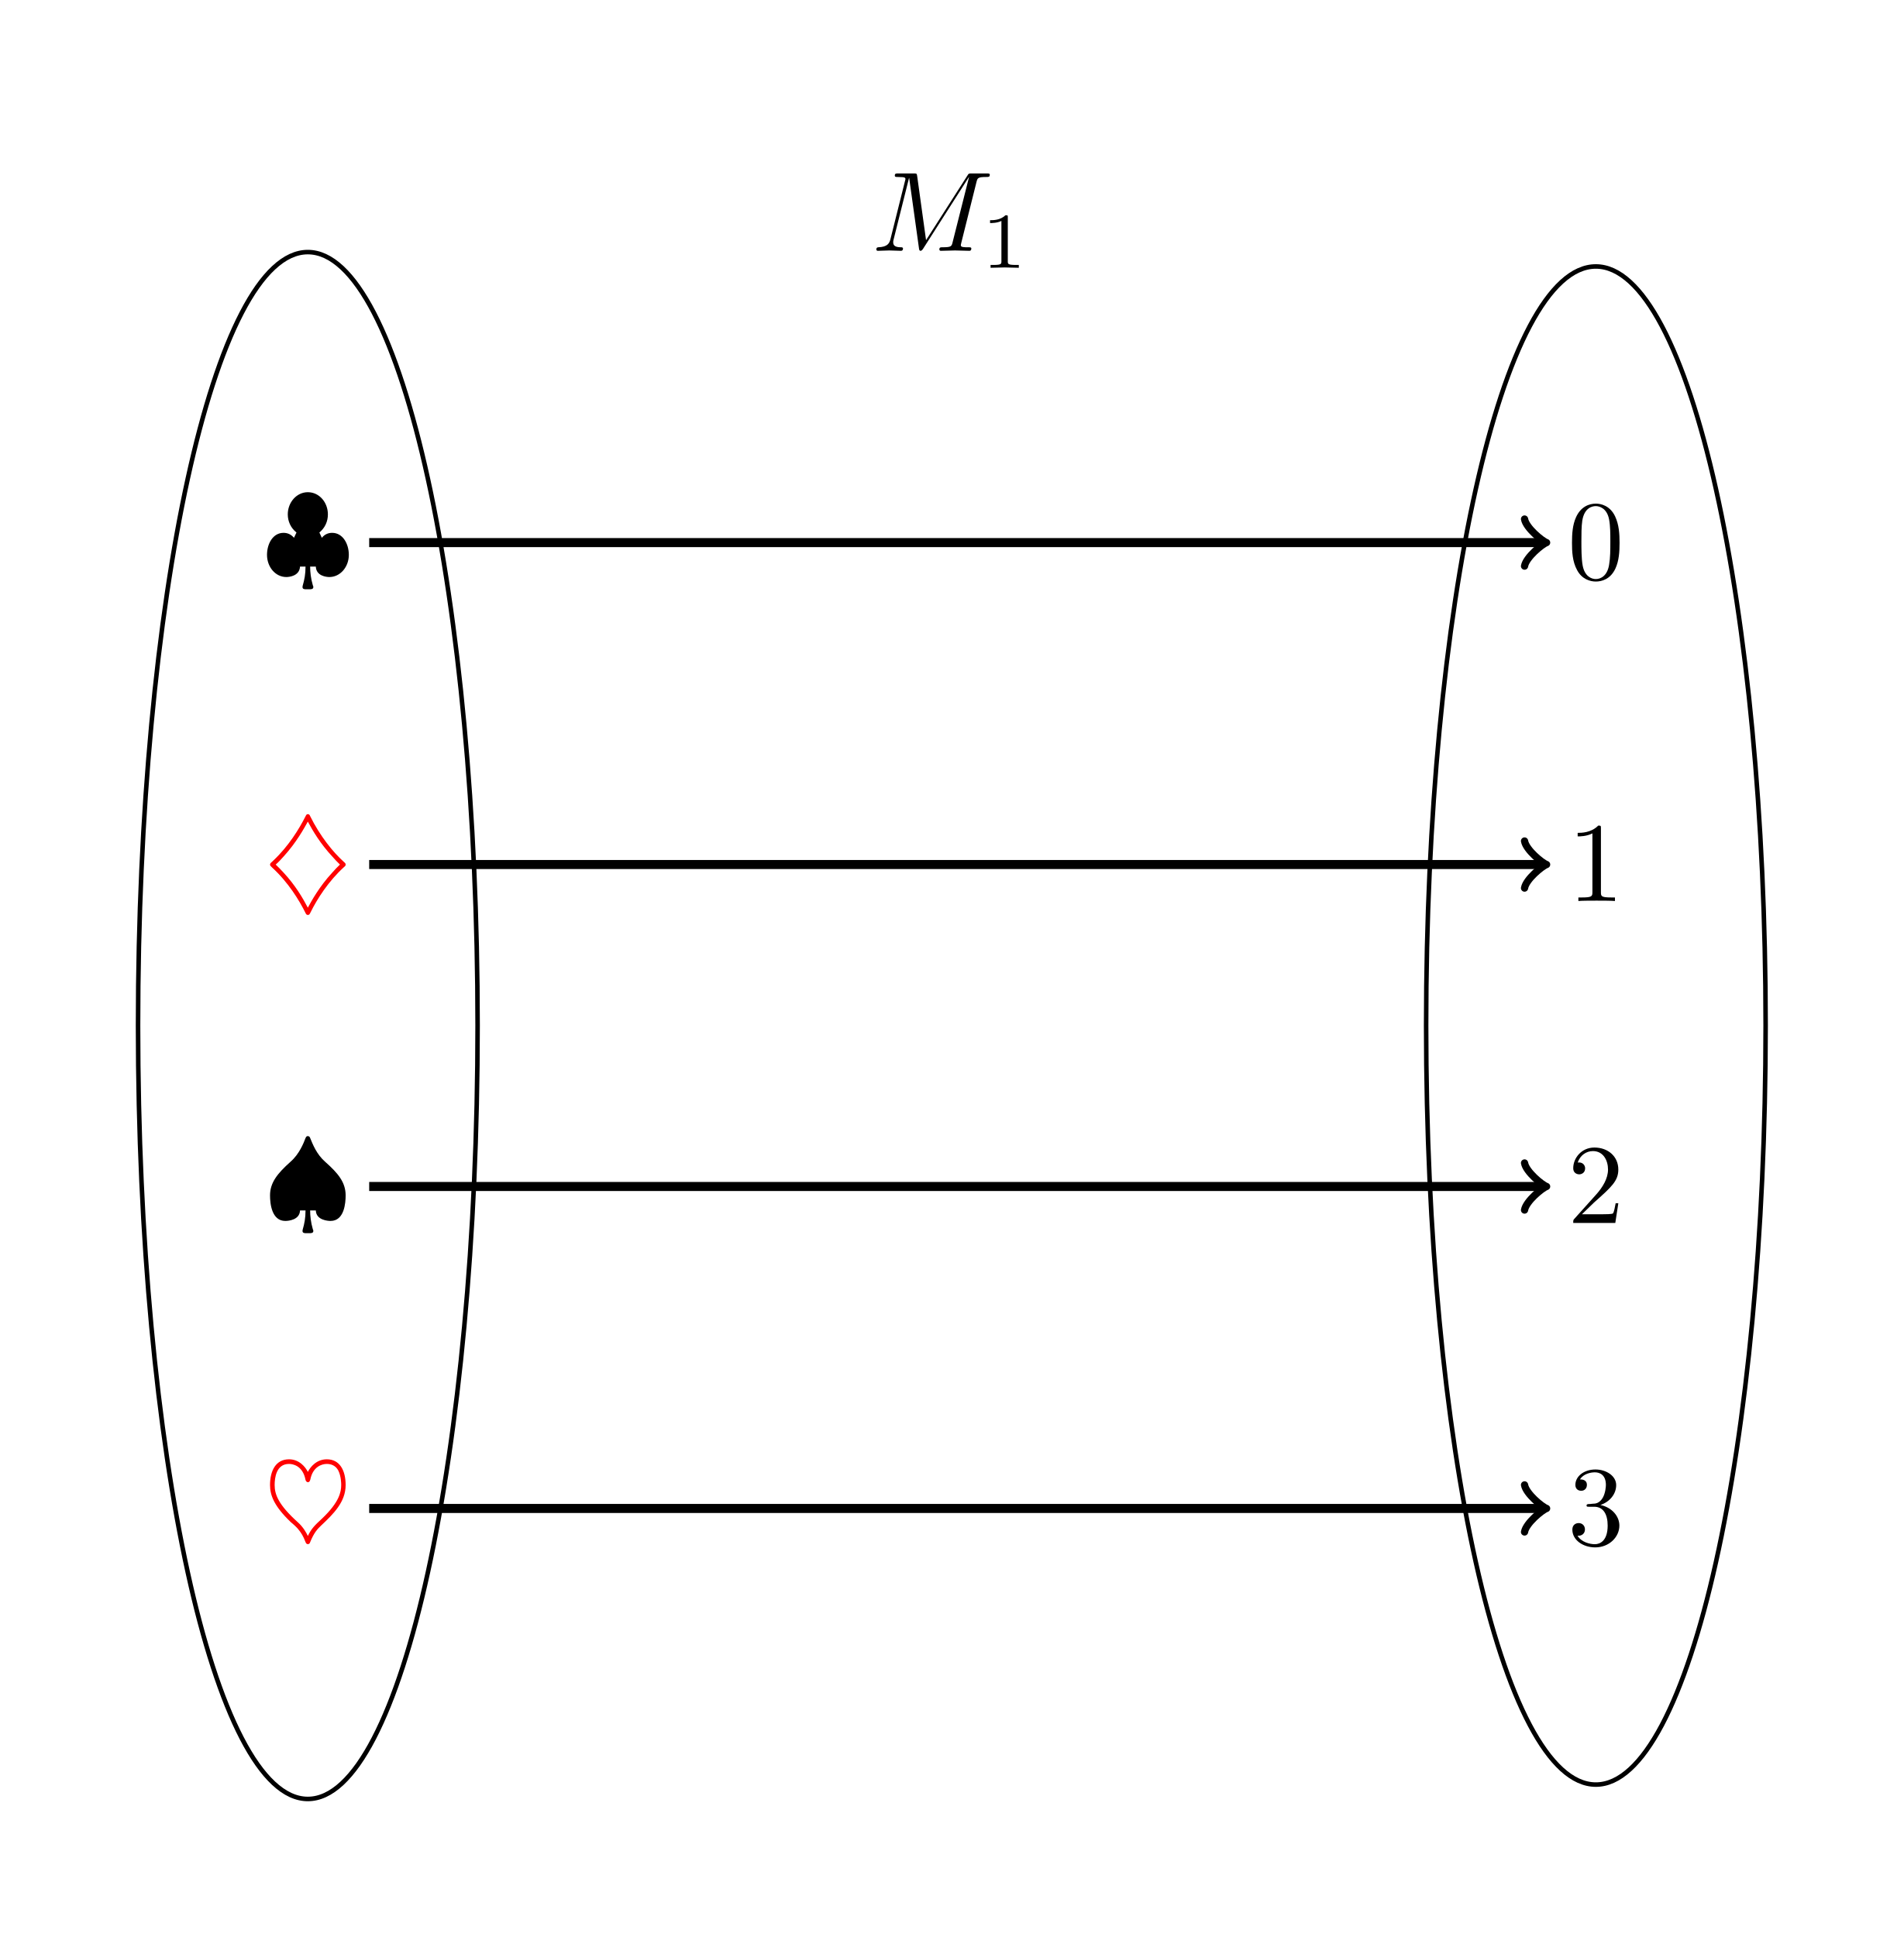
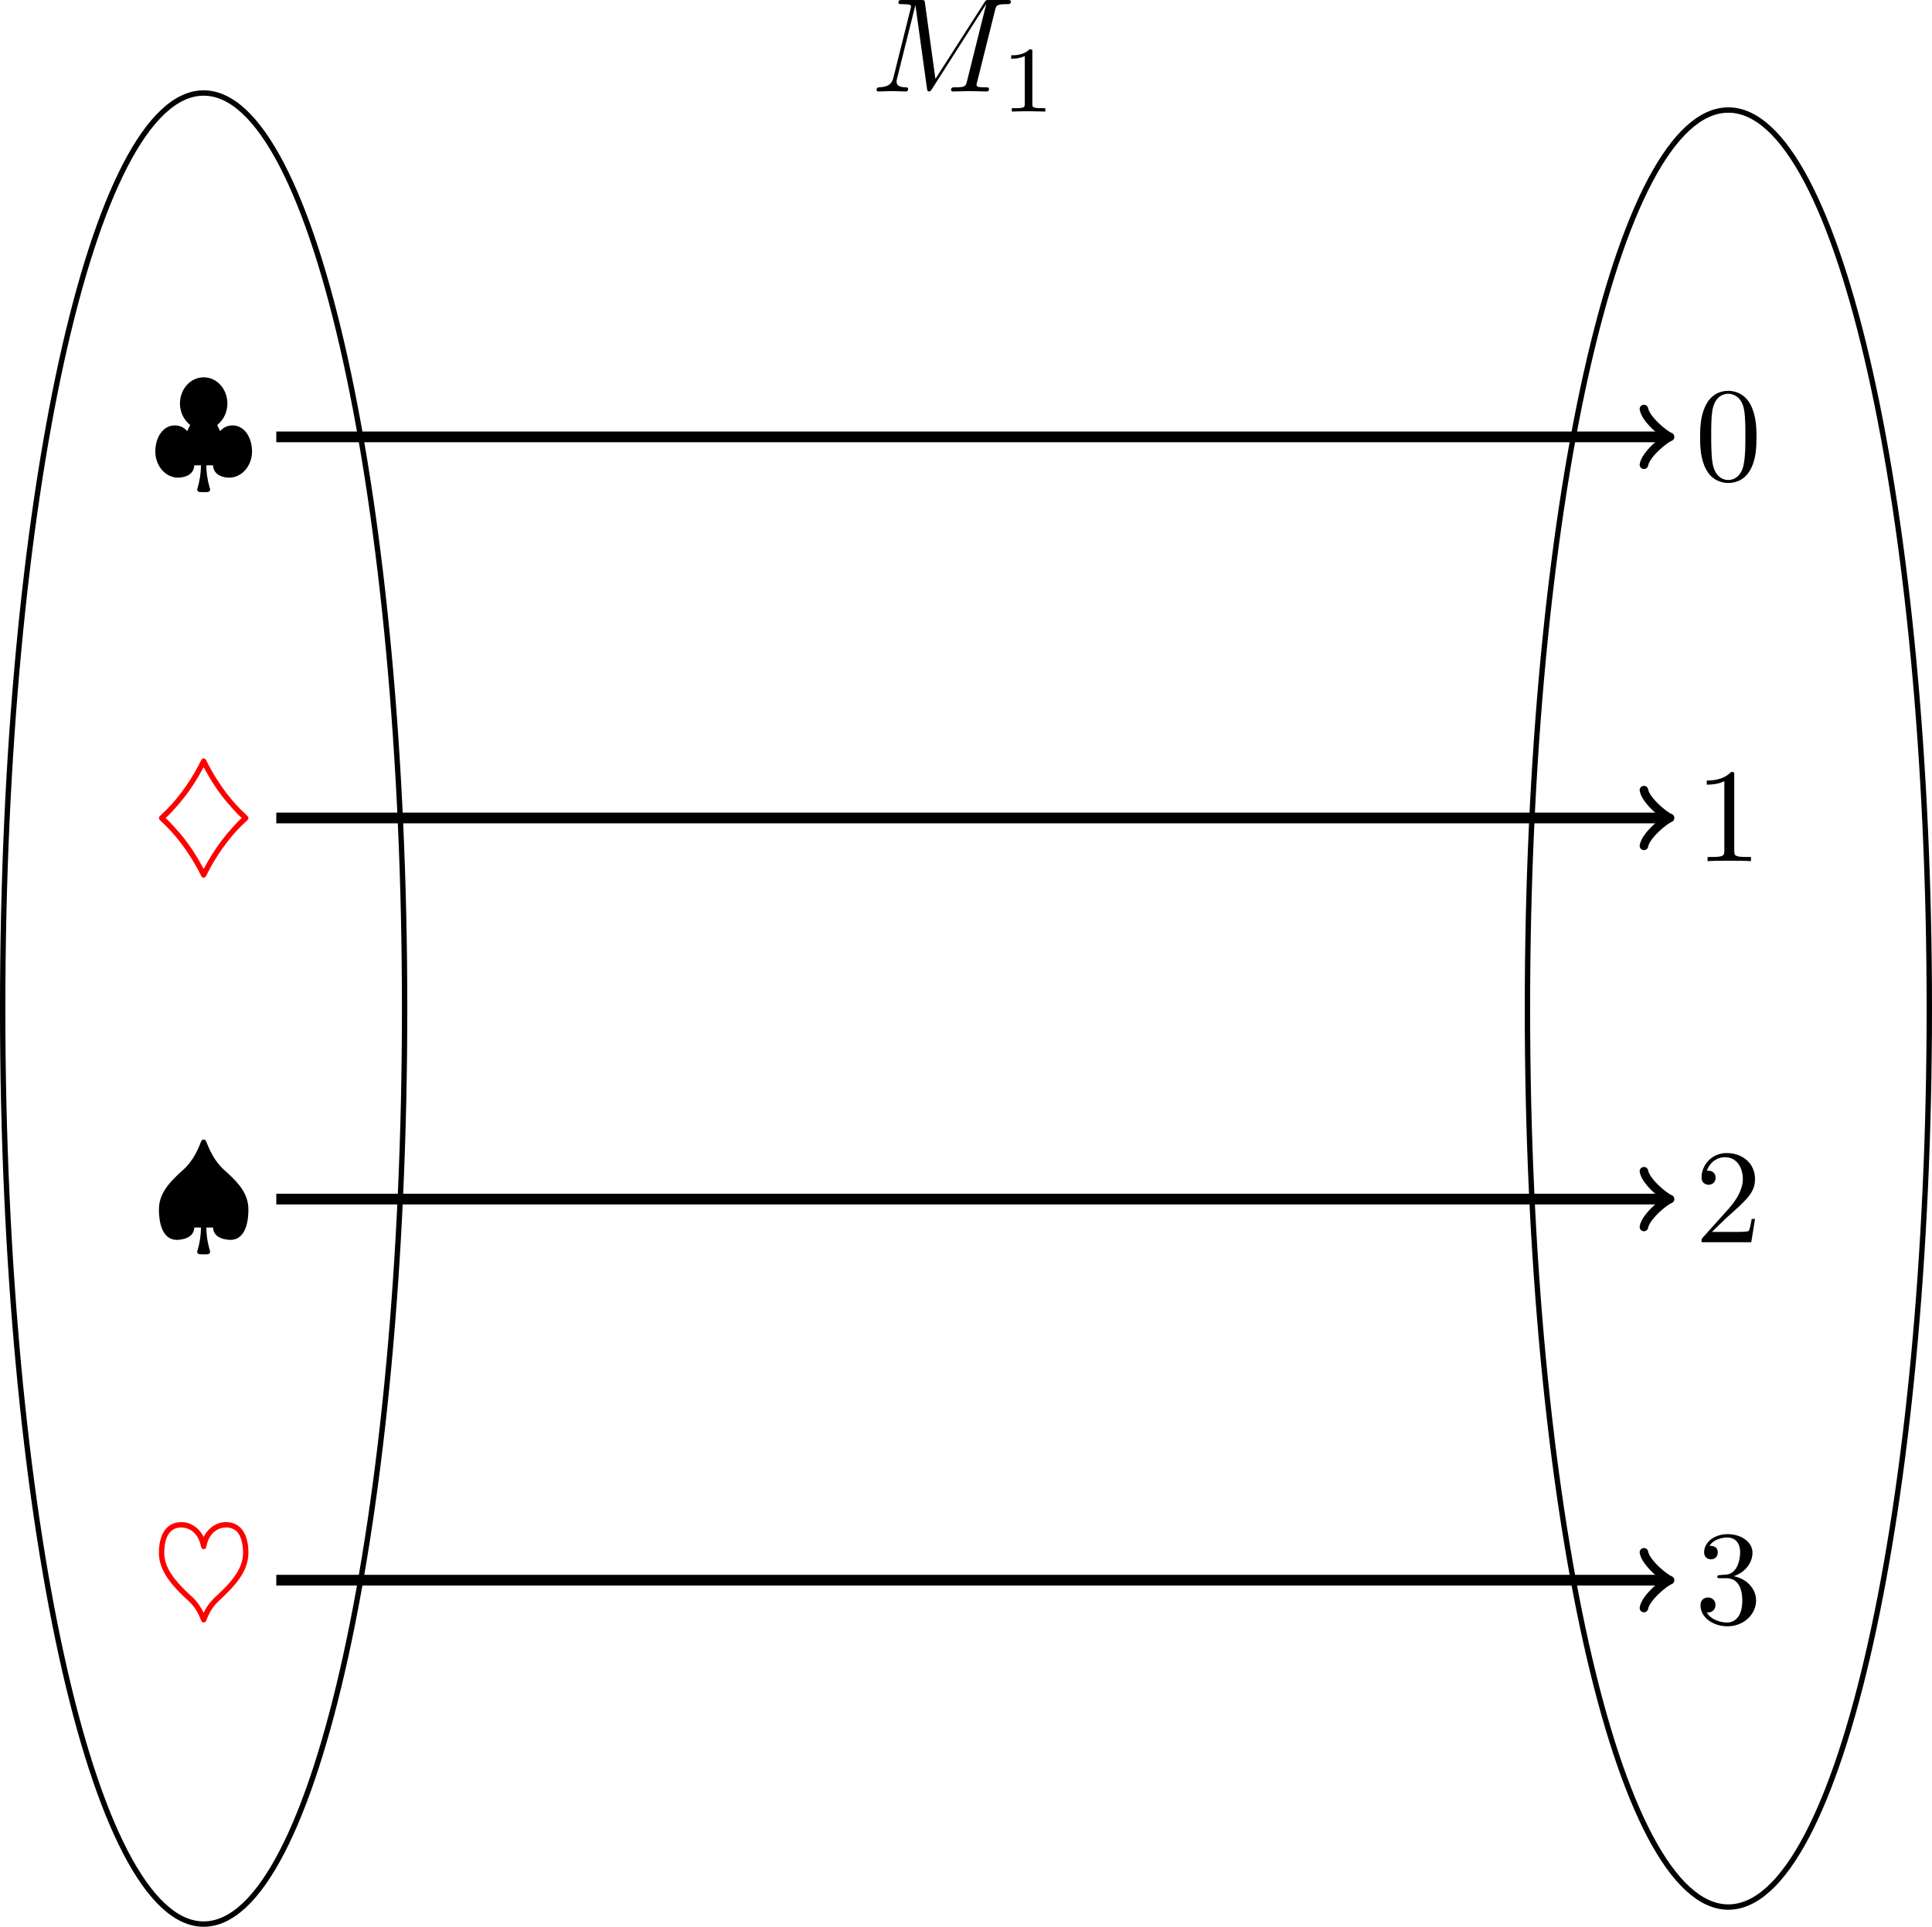
- <svg xmlns="http://www.w3.org/2000/svg" xmlns:xlink="http://www.w3.org/1999/xlink" width="167.583pt" height="170.544pt" viewBox="0 0 167.583 170.544" version="1.1">
+ <svg xmlns="http://www.w3.org/2000/svg" xmlns:xlink="http://www.w3.org/1999/xlink" version="1.1" width="143.676pt" height="143.313pt" viewBox="-60.047 -56.723 143.676 143.313">
  <defs>
-     <g>
-       <symbol overflow="visible" id="glyph0-0">
-         <path style="stroke:none;" d="" />
-       </symbol>
-       <symbol overflow="visible" id="glyph0-1">
-         <path style="stroke:none;" d="M 9.234 -6.047 C 9.328 -6.406 9.344 -6.5 10.094 -6.5 C 10.312 -6.5 10.406 -6.5 10.406 -6.703 C 10.406 -6.812 10.312 -6.812 10.141 -6.812 L 8.828 -6.812 C 8.562 -6.812 8.547 -6.812 8.438 -6.625 L 4.797 -0.938 L 4.016 -6.578 C 3.984 -6.812 3.969 -6.812 3.703 -6.812 L 2.344 -6.812 C 2.156 -6.812 2.047 -6.812 2.047 -6.625 C 2.047 -6.5 2.141 -6.5 2.328 -6.5 C 2.469 -6.5 2.641 -6.484 2.766 -6.484 C 2.922 -6.453 2.984 -6.438 2.984 -6.312 C 2.984 -6.281 2.969 -6.25 2.938 -6.125 L 1.672 -1.062 C 1.578 -0.656 1.406 -0.344 0.594 -0.312 C 0.547 -0.312 0.422 -0.297 0.422 -0.125 C 0.422 -0.031 0.484 0 0.562 0 C 0.875 0 1.219 -0.031 1.562 -0.031 C 1.891 -0.031 2.25 0 2.578 0 C 2.625 0 2.766 0 2.766 -0.203 C 2.766 -0.312 2.656 -0.312 2.578 -0.312 C 2.016 -0.312 1.906 -0.516 1.906 -0.75 C 1.906 -0.812 1.906 -0.875 1.938 -0.984 L 3.297 -6.406 L 3.312 -6.406 L 4.172 -0.234 C 4.188 -0.109 4.203 0 4.312 0 C 4.422 0 4.484 -0.109 4.531 -0.172 L 8.562 -6.484 L 8.578 -6.484 L 7.141 -0.781 C 7.047 -0.391 7.031 -0.312 6.234 -0.312 C 6.078 -0.312 5.969 -0.312 5.969 -0.125 C 5.969 0 6.078 0 6.109 0 C 6.391 0 7.062 -0.031 7.344 -0.031 C 7.75 -0.031 8.188 0 8.594 0 C 8.656 0 8.781 0 8.781 -0.203 C 8.781 -0.312 8.688 -0.312 8.5 -0.312 C 8.141 -0.312 7.859 -0.312 7.859 -0.484 C 7.859 -0.531 7.859 -0.547 7.906 -0.734 Z M 9.234 -6.047 " />
-       </symbol>
-       <symbol overflow="visible" id="glyph1-0">
-         <path style="stroke:none;" d="" />
-       </symbol>
-       <symbol overflow="visible" id="glyph1-1">
-         <path style="stroke:none;" d="M 2.328 -4.438 C 2.328 -4.625 2.328 -4.625 2.125 -4.625 C 1.672 -4.188 1.047 -4.188 0.766 -4.188 L 0.766 -3.938 C 0.922 -3.938 1.391 -3.938 1.766 -4.125 L 1.766 -0.578 C 1.766 -0.344 1.766 -0.25 1.078 -0.25 L 0.812 -0.25 L 0.812 0 C 0.938 0 1.797 -0.031 2.047 -0.031 C 2.266 -0.031 3.141 0 3.297 0 L 3.297 -0.25 L 3.031 -0.25 C 2.328 -0.25 2.328 -0.344 2.328 -0.578 Z M 2.328 -4.438 " />
-       </symbol>
-       <symbol overflow="visible" id="glyph2-0">
-         <path style="stroke:none;" d="" />
-       </symbol>
-       <symbol overflow="visible" id="glyph2-1">
-         <path style="stroke:none;" d="M 4 1.297 C 4.172 1.297 4.359 1.297 4.359 1.094 C 4.359 1.062 4.359 1.047 4.312 0.938 C 4.141 0.344 4.078 -0.203 4.078 -0.703 L 4.578 -0.703 C 4.609 0.125 5.5 0.219 5.766 0.219 C 6.734 0.219 7.484 -0.672 7.484 -1.734 C 7.484 -2.703 6.953 -3.672 6.016 -3.672 C 5.656 -3.672 5.344 -3.531 5.109 -3.234 L 4.891 -3.703 C 5.391 -4.109 5.641 -4.688 5.641 -5.297 C 5.641 -6.344 4.891 -7.25 3.875 -7.25 C 2.875 -7.25 2.109 -6.344 2.109 -5.297 C 2.109 -4.688 2.375 -4.094 2.875 -3.703 L 2.656 -3.234 C 2.406 -3.531 2.094 -3.672 1.734 -3.672 C 0.797 -3.672 0.281 -2.703 0.281 -1.734 C 0.281 -0.672 1.016 0.219 1.984 0.219 C 2.25 0.219 3.141 0.125 3.188 -0.703 L 3.672 -0.703 C 3.672 -0.047 3.578 0.453 3.422 0.984 C 3.406 1.062 3.406 1.078 3.406 1.094 C 3.406 1.297 3.578 1.297 3.75 1.297 Z M 4 1.297 " />
-       </symbol>
-       <symbol overflow="visible" id="glyph2-2">
-         <path style="stroke:none;" d="M 0.594 -2.938 C 0.578 -2.906 0.547 -2.859 0.547 -2.812 C 0.547 -2.719 0.609 -2.672 0.719 -2.562 C 2.156 -1.25 3.125 0.344 3.688 1.484 C 3.703 1.531 3.766 1.625 3.875 1.625 C 4 1.625 4.031 1.562 4.109 1.406 C 4.688 0.219 5.703 -1.359 7.062 -2.594 C 7.172 -2.688 7.203 -2.719 7.203 -2.812 C 7.203 -2.906 7.172 -2.938 7.031 -3.062 C 6.125 -3.875 4.953 -5.297 4.062 -7.109 C 4.047 -7.156 4 -7.25 3.875 -7.25 C 3.766 -7.25 3.734 -7.188 3.656 -7.031 C 3.125 -5.984 2.203 -4.453 0.844 -3.172 Z M 3.875 0.984 C 3.438 0.156 2.797 -0.969 1.719 -2.125 C 1.5 -2.359 1.266 -2.609 1.047 -2.812 C 1.281 -3.016 1.531 -3.281 1.75 -3.531 C 2.875 -4.766 3.562 -6.031 3.875 -6.594 C 4.312 -5.781 4.969 -4.656 6.047 -3.5 C 6.25 -3.266 6.484 -3.016 6.703 -2.812 C 6.484 -2.609 6.234 -2.344 6.016 -2.094 C 4.875 -0.859 4.188 0.406 3.875 0.984 Z M 3.875 0.984 " />
-       </symbol>
-       <symbol overflow="visible" id="glyph2-3">
-         <path style="stroke:none;" d="M 4 1.297 C 4.172 1.297 4.359 1.297 4.359 1.094 C 4.359 1.062 4.359 1.047 4.312 0.938 C 4.141 0.344 4.078 -0.203 4.078 -0.703 L 4.578 -0.703 C 4.609 0.172 5.688 0.219 5.875 0.219 C 7.094 0.219 7.203 -1.375 7.203 -2.031 C 7.203 -3.188 6.531 -3.984 5.406 -4.984 C 4.641 -5.656 4.312 -6.516 4.062 -7.125 C 4.031 -7.203 3.953 -7.25 3.875 -7.25 C 3.734 -7.25 3.703 -7.141 3.672 -7.078 C 3.5 -6.625 3.125 -5.672 2.359 -5 C 1.203 -3.969 0.547 -3.156 0.547 -2.031 C 0.547 -1.281 0.703 0.219 1.891 0.219 C 2.188 0.219 3.156 0.125 3.188 -0.703 L 3.672 -0.703 C 3.672 -0.047 3.578 0.453 3.422 0.984 C 3.406 1.062 3.406 1.078 3.406 1.094 C 3.406 1.297 3.578 1.297 3.75 1.297 Z M 4 1.297 " />
-       </symbol>
-       <symbol overflow="visible" id="glyph2-4">
-         <path style="stroke:none;" d="M 3.875 -6.031 C 3.672 -6.453 3.125 -7.141 2.219 -7.141 C 1.047 -7.141 0.547 -6.125 0.547 -4.875 C 0.547 -3.953 0.922 -3 2.375 -1.609 C 2.609 -1.422 2.938 -1.109 3.016 -1 C 3.297 -0.672 3.484 -0.344 3.656 0.109 C 3.703 0.234 3.75 0.328 3.875 0.328 C 4.016 0.328 4.062 0.219 4.078 0.156 C 4.422 -0.688 4.719 -1 5.031 -1.297 C 6.125 -2.328 7.203 -3.375 7.203 -4.875 C 7.203 -6.156 6.688 -7.141 5.547 -7.141 C 4.641 -7.141 4.094 -6.469 3.875 -6.031 Z M 3.875 -0.391 C 3.75 -0.672 3.453 -1.188 3.016 -1.578 C 1.297 -3.125 0.953 -4.031 0.953 -4.875 C 0.953 -5.516 1.094 -6.734 2.219 -6.734 C 2.5 -6.734 3.422 -6.625 3.672 -5.328 C 3.719 -5.141 3.859 -5.125 3.875 -5.125 C 4.031 -5.125 4.062 -5.266 4.094 -5.359 C 4.312 -6.469 5.078 -6.734 5.547 -6.734 C 5.922 -6.734 6.312 -6.594 6.547 -6.172 C 6.812 -5.656 6.812 -5 6.812 -4.875 C 6.812 -4.281 6.656 -3.375 5.125 -1.922 C 4.484 -1.328 4.203 -1.062 3.875 -0.391 Z M 3.875 -0.391 " />
-       </symbol>
-       <symbol overflow="visible" id="glyph3-0">
-         <path style="stroke:none;" d="" />
-       </symbol>
-       <symbol overflow="visible" id="glyph3-1">
-         <path style="stroke:none;" d="M 4.578 -3.188 C 4.578 -3.984 4.531 -4.781 4.188 -5.516 C 3.734 -6.484 2.906 -6.641 2.5 -6.641 C 1.891 -6.641 1.172 -6.375 0.75 -5.453 C 0.438 -4.766 0.391 -3.984 0.391 -3.188 C 0.391 -2.438 0.422 -1.547 0.844 -0.781 C 1.266 0.016 2 0.219 2.484 0.219 C 3.016 0.219 3.781 0.016 4.219 -0.938 C 4.531 -1.625 4.578 -2.406 4.578 -3.188 Z M 2.484 0 C 2.094 0 1.5 -0.25 1.328 -1.203 C 1.219 -1.797 1.219 -2.719 1.219 -3.312 C 1.219 -3.953 1.219 -4.609 1.297 -5.141 C 1.484 -6.328 2.234 -6.422 2.484 -6.422 C 2.812 -6.422 3.469 -6.234 3.656 -5.25 C 3.766 -4.688 3.766 -3.938 3.766 -3.312 C 3.766 -2.562 3.766 -1.891 3.656 -1.25 C 3.5 -0.297 2.938 0 2.484 0 Z M 2.484 0 " />
-       </symbol>
-       <symbol overflow="visible" id="glyph3-2">
-         <path style="stroke:none;" d="M 2.938 -6.375 C 2.938 -6.625 2.938 -6.641 2.703 -6.641 C 2.078 -6 1.203 -6 0.891 -6 L 0.891 -5.688 C 1.094 -5.688 1.672 -5.688 2.188 -5.953 L 2.188 -0.781 C 2.188 -0.422 2.156 -0.312 1.266 -0.312 L 0.953 -0.312 L 0.953 0 C 1.297 -0.031 2.156 -0.031 2.562 -0.031 C 2.953 -0.031 3.828 -0.031 4.172 0 L 4.172 -0.312 L 3.859 -0.312 C 2.953 -0.312 2.938 -0.422 2.938 -0.781 Z M 2.938 -6.375 " />
-       </symbol>
-       <symbol overflow="visible" id="glyph3-3">
-         <path style="stroke:none;" d="M 1.266 -0.766 L 2.328 -1.797 C 3.875 -3.172 4.469 -3.703 4.469 -4.703 C 4.469 -5.844 3.578 -6.641 2.359 -6.641 C 1.234 -6.641 0.5 -5.719 0.5 -4.828 C 0.5 -4.281 1 -4.281 1.031 -4.281 C 1.203 -4.281 1.547 -4.391 1.547 -4.812 C 1.547 -5.062 1.359 -5.328 1.016 -5.328 C 0.938 -5.328 0.922 -5.328 0.891 -5.312 C 1.109 -5.969 1.656 -6.328 2.234 -6.328 C 3.141 -6.328 3.562 -5.516 3.562 -4.703 C 3.562 -3.906 3.078 -3.125 2.516 -2.5 L 0.609 -0.375 C 0.5 -0.266 0.5 -0.234 0.5 0 L 4.203 0 L 4.469 -1.734 L 4.234 -1.734 C 4.172 -1.438 4.109 -1 4 -0.844 C 3.938 -0.766 3.281 -0.766 3.062 -0.766 Z M 1.266 -0.766 " />
-       </symbol>
-       <symbol overflow="visible" id="glyph3-4">
-         <path style="stroke:none;" d="M 2.891 -3.516 C 3.703 -3.781 4.281 -4.469 4.281 -5.266 C 4.281 -6.078 3.406 -6.641 2.453 -6.641 C 1.453 -6.641 0.688 -6.047 0.688 -5.281 C 0.688 -4.953 0.906 -4.766 1.203 -4.766 C 1.5 -4.766 1.703 -4.984 1.703 -5.281 C 1.703 -5.766 1.234 -5.766 1.094 -5.766 C 1.391 -6.266 2.047 -6.391 2.406 -6.391 C 2.828 -6.391 3.375 -6.172 3.375 -5.281 C 3.375 -5.156 3.344 -4.578 3.094 -4.141 C 2.797 -3.656 2.453 -3.625 2.203 -3.625 C 2.125 -3.609 1.891 -3.594 1.812 -3.594 C 1.734 -3.578 1.672 -3.562 1.672 -3.469 C 1.672 -3.359 1.734 -3.359 1.906 -3.359 L 2.344 -3.359 C 3.156 -3.359 3.531 -2.688 3.531 -1.703 C 3.531 -0.344 2.844 -0.062 2.406 -0.062 C 1.969 -0.062 1.219 -0.234 0.875 -0.812 C 1.219 -0.766 1.531 -0.984 1.531 -1.359 C 1.531 -1.719 1.266 -1.922 0.984 -1.922 C 0.734 -1.922 0.422 -1.781 0.422 -1.344 C 0.422 -0.438 1.344 0.219 2.438 0.219 C 3.656 0.219 4.562 -0.688 4.562 -1.703 C 4.562 -2.516 3.922 -3.297 2.891 -3.516 Z M 2.891 -3.516 " />
-       </symbol>
+     <path id="g2-48" d="M4.583-3.188C4.583-3.985 4.533-4.782 4.184-5.519C3.726-6.476 2.909-6.635 2.491-6.635C1.893-6.635 1.166-6.376 .757-5.45C.438-4.762 .389-3.985 .389-3.188C.389-2.441 .428-1.544 .837-.787C1.265 .02 1.993 .219 2.481 .219C3.019 .219 3.776 .01 4.214-.936C4.533-1.624 4.583-2.401 4.583-3.188ZM2.481 0C2.092 0 1.504-.249 1.325-1.205C1.215-1.803 1.215-2.72 1.215-3.308C1.215-3.945 1.215-4.603 1.295-5.141C1.484-6.326 2.232-6.416 2.481-6.416C2.809-6.416 3.467-6.237 3.656-5.25C3.756-4.692 3.756-3.935 3.756-3.308C3.756-2.56 3.756-1.883 3.646-1.245C3.497-.299 2.929 0 2.481 0Z" />
+     <path id="g2-49" d="M2.929-6.376C2.929-6.615 2.929-6.635 2.7-6.635C2.082-5.998 1.205-5.998 .887-5.998V-5.689C1.086-5.689 1.674-5.689 2.192-5.948V-.787C2.192-.428 2.162-.309 1.265-.309H.946V0C1.295-.03 2.162-.03 2.56-.03S3.826-.03 4.174 0V-.309H3.856C2.959-.309 2.929-.418 2.929-.787V-6.376Z" />
+     <path id="g2-50" d="M1.265-.767L2.321-1.793C3.875-3.168 4.473-3.706 4.473-4.702C4.473-5.838 3.577-6.635 2.361-6.635C1.235-6.635 .498-5.719 .498-4.832C.498-4.274 .996-4.274 1.026-4.274C1.196-4.274 1.544-4.394 1.544-4.802C1.544-5.061 1.365-5.32 1.016-5.32C.936-5.32 .917-5.32 .887-5.31C1.116-5.958 1.654-6.326 2.232-6.326C3.138-6.326 3.567-5.519 3.567-4.702C3.567-3.905 3.068-3.118 2.521-2.501L.608-.369C.498-.259 .498-.239 .498 0H4.194L4.473-1.733H4.224C4.174-1.435 4.105-.996 4.005-.847C3.935-.767 3.278-.767 3.059-.767H1.265Z" />
+     <path id="g2-51" d="M2.889-3.507C3.706-3.776 4.284-4.473 4.284-5.26C4.284-6.077 3.407-6.635 2.451-6.635C1.445-6.635 .687-6.037 .687-5.28C.687-4.951 .907-4.762 1.196-4.762C1.504-4.762 1.704-4.981 1.704-5.27C1.704-5.768 1.235-5.768 1.086-5.768C1.395-6.257 2.052-6.386 2.411-6.386C2.819-6.386 3.367-6.167 3.367-5.27C3.367-5.151 3.347-4.573 3.088-4.134C2.79-3.656 2.451-3.626 2.202-3.616C2.122-3.606 1.883-3.587 1.813-3.587C1.733-3.577 1.664-3.567 1.664-3.467C1.664-3.357 1.733-3.357 1.903-3.357H2.341C3.158-3.357 3.527-2.68 3.527-1.704C3.527-.349 2.839-.06 2.401-.06C1.973-.06 1.225-.229 .877-.817C1.225-.767 1.534-.986 1.534-1.365C1.534-1.724 1.265-1.923 .976-1.923C.737-1.923 .418-1.783 .418-1.345C.418-.438 1.345 .219 2.431 .219C3.646 .219 4.553-.687 4.553-1.704C4.553-2.521 3.925-3.298 2.889-3.507Z" />
+     <path id="g0-124" d="M4.005 1.295C4.174 1.295 4.354 1.295 4.354 1.096C4.354 1.066 4.354 1.046 4.314 .936C4.144 .349 4.075-.199 4.075-.697H4.573C4.613 .13 5.499 .219 5.768 .219C6.725 .219 7.472-.667 7.472-1.733C7.472-2.7 6.954-3.666 6.017-3.666C5.659-3.666 5.34-3.527 5.101-3.238L4.882-3.696C5.39-4.105 5.639-4.692 5.639-5.3C5.639-6.346 4.882-7.243 3.875-7.243S2.112-6.336 2.112-5.3C2.112-4.692 2.371-4.095 2.869-3.696L2.65-3.238C2.411-3.527 2.092-3.666 1.733-3.666C.797-3.666 .279-2.7 .279-1.733C.279-.667 1.016 .219 1.983 .219C2.242 .219 3.138 .13 3.178-.697H3.676C3.666-.04 3.577 .448 3.427 .976C3.397 1.056 3.397 1.076 3.397 1.096C3.397 1.295 3.577 1.295 3.746 1.295H4.005Z" />
+     <path id="g0-125" d="M.598-2.939C.578-2.909 .548-2.859 .548-2.809C.548-2.72 .608-2.67 .717-2.56C2.152-1.245 3.128 .349 3.686 1.484C3.706 1.534 3.756 1.624 3.875 1.624S4.025 1.564 4.105 1.405C4.692 .219 5.699-1.365 7.064-2.59C7.163-2.68 7.203-2.72 7.203-2.809S7.163-2.929 7.034-3.059C6.117-3.875 4.951-5.29 4.065-7.103C4.045-7.153 3.995-7.243 3.875-7.243S3.726-7.183 3.646-7.024C3.128-5.978 2.202-4.443 .837-3.168L.598-2.939ZM3.875 .976C3.437 .159 2.79-.966 1.714-2.122C1.504-2.361 1.265-2.61 1.046-2.809C1.275-3.009 1.524-3.278 1.743-3.527C2.879-4.762 3.567-6.027 3.875-6.595C4.314-5.778 4.961-4.653 6.037-3.497C6.247-3.258 6.486-3.009 6.705-2.809C6.476-2.61 6.227-2.341 6.007-2.092C4.872-.857 4.184 .408 3.875 .976Z" />
+     <path id="g0-126" d="M3.875-6.027C3.676-6.456 3.118-7.133 2.212-7.133C1.046-7.133 .548-6.117 .548-4.872C.548-3.945 .927-2.999 2.381-1.614C2.6-1.415 2.929-1.106 3.009-1.006C3.288-.677 3.477-.349 3.656 .11C3.706 .239 3.746 .329 3.875 .329C4.015 .329 4.055 .219 4.075 .159C4.413-.687 4.722-1.006 5.031-1.295C6.117-2.331 7.203-3.377 7.203-4.872C7.203-6.157 6.685-7.133 5.539-7.133C4.633-7.133 4.085-6.466 3.875-6.027ZM3.875-.389C3.746-.667 3.447-1.186 3.019-1.574C1.295-3.118 .946-4.025 .946-4.872C.946-5.509 1.086-6.735 2.212-6.735C2.491-6.735 3.417-6.615 3.676-5.32C3.716-5.131 3.856-5.121 3.875-5.121C4.035-5.121 4.065-5.26 4.085-5.35C4.304-6.466 5.081-6.735 5.539-6.735C5.918-6.735 6.306-6.595 6.535-6.167C6.804-5.649 6.804-5.001 6.804-4.872C6.804-4.274 6.655-3.367 5.121-1.923C4.483-1.325 4.194-1.056 3.875-.389Z" />
+     <path id="g0-127" d="M4.005 1.295C4.174 1.295 4.354 1.295 4.354 1.096C4.354 1.066 4.354 1.046 4.314 .936C4.144 .349 4.075-.199 4.075-.697H4.573C4.603 .179 5.689 .219 5.868 .219C7.083 .219 7.203-1.375 7.203-2.022C7.203-3.188 6.526-3.985 5.4-4.981C4.643-5.659 4.304-6.506 4.055-7.113C4.035-7.193 3.955-7.243 3.875-7.243C3.736-7.243 3.696-7.133 3.676-7.073C3.497-6.615 3.118-5.669 2.361-5.001C1.196-3.965 .548-3.158 .548-2.022C.548-1.275 .707 .219 1.883 .219C2.192 .219 3.148 .12 3.178-.697H3.676C3.666-.04 3.577 .448 3.427 .976C3.397 1.056 3.397 1.076 3.397 1.096C3.397 1.295 3.577 1.295 3.746 1.295H4.005Z" />
+     <path id="g3-49" d="M2.336-4.435C2.336-4.624 2.322-4.631 2.127-4.631C1.681-4.191 1.046-4.184 .76-4.184V-3.933C.928-3.933 1.388-3.933 1.771-4.129V-.572C1.771-.342 1.771-.251 1.074-.251H.809V0C.934-.007 1.792-.028 2.05-.028C2.267-.028 3.145-.007 3.299 0V-.251H3.034C2.336-.251 2.336-.342 2.336-.572V-4.435Z" />
+     <path id="g1-77" d="M9.225-6.037C9.315-6.396 9.335-6.496 10.082-6.496C10.311-6.496 10.401-6.496 10.401-6.695C10.401-6.804 10.301-6.804 10.132-6.804H8.817C8.558-6.804 8.548-6.804 8.428-6.615L4.792-.936L4.015-6.575C3.985-6.804 3.965-6.804 3.706-6.804H2.341C2.152-6.804 2.042-6.804 2.042-6.615C2.042-6.496 2.132-6.496 2.331-6.496C2.461-6.496 2.64-6.486 2.76-6.476C2.919-6.456 2.979-6.426 2.979-6.316C2.979-6.276 2.969-6.247 2.939-6.127L1.674-1.056C1.574-.658 1.405-.339 .598-.309C.548-.309 .418-.299 .418-.12C.418-.03 .478 0 .558 0C.877 0 1.225-.03 1.554-.03C1.893-.03 2.252 0 2.58 0C2.63 0 2.76 0 2.76-.199C2.76-.309 2.65-.309 2.58-.309C2.012-.319 1.903-.518 1.903-.747C1.903-.817 1.913-.867 1.943-.976L3.298-6.406H3.308L4.164-.229C4.184-.11 4.194 0 4.314 0C4.423 0 4.483-.11 4.533-.179L8.558-6.486H8.568L7.143-.777C7.044-.389 7.024-.309 6.237-.309C6.067-.309 5.958-.309 5.958-.12C5.958 0 6.077 0 6.107 0C6.386 0 7.064-.03 7.342-.03C7.751-.03 8.179 0 8.588 0C8.648 0 8.777 0 8.777-.199C8.777-.309 8.687-.309 8.498-.309C8.13-.309 7.851-.309 7.851-.488C7.851-.528 7.851-.548 7.9-.727L9.225-6.037Z" />
+   </defs>
+   <g id="page1">
+     <g transform="matrix(1 0 0 1 49.62625 -139.0773)">
+       <use x="-44.902" y="89.159" xlink:href="#g1-77" />
+       <use x="-35.236" y="90.653" xlink:href="#g3-49" />
    </g>
-   </defs>
-   <g id="surface1">
-     <g style="fill:rgb(0%,0%,0%);fill-opacity:1;">
-       <use xlink:href="#glyph0-1" x="76.724" y="22.083" />
+     <g transform="matrix(1 0 0 1 -3.8744 -110.5737)">
+       <use x="-44.902" y="89.159" xlink:href="#g0-124" />
    </g>
-     <g style="fill:rgb(0%,0%,0%);fill-opacity:1;">
-       <use xlink:href="#glyph1-1" x="86.389" y="23.577" />
+     <g fill="#f00" transform="matrix(1 0 0 1 -3.8744 -82.22686)">
+       <use x="-44.902" y="89.159" xlink:href="#g0-125" />
    </g>
-     <g style="fill:rgb(0%,0%,0%);fill-opacity:1;">
-       <use xlink:href="#glyph2-1" x="23.224" y="50.586" />
+     <g transform="matrix(1 0 0 1 -3.8744 -53.8801)">
+       <use x="-44.902" y="89.159" xlink:href="#g0-127" />
    </g>
-     <g style="fill:rgb(100%,0%,0%);fill-opacity:1;">
-       <use xlink:href="#glyph2-2" x="23.224" y="78.933" />
+     <g fill="#f00" transform="matrix(1 0 0 1 -3.8744 -25.5332)">
+       <use x="-44.902" y="89.159" xlink:href="#g0-126" />
    </g>
-     <g style="fill:rgb(0%,0%,0%);fill-opacity:1;">
-       <use xlink:href="#glyph2-3" x="23.224" y="107.279" />
+     <g transform="matrix(1 0 0 1 110.8965 -110.177)">
+       <use x="-44.902" y="89.159" xlink:href="#g2-48" />
    </g>
-     <g style="fill:rgb(100%,0%,0%);fill-opacity:1;">
-       <use xlink:href="#glyph2-4" x="23.224" y="135.626" />
+     <g transform="matrix(1 0 0 1 110.8965 -81.8302)">
+       <use x="-44.902" y="89.159" xlink:href="#g2-49" />
    </g>
-     <g style="fill:rgb(0%,0%,0%);fill-opacity:1;">
-       <use xlink:href="#glyph3-1" x="137.993" y="50.983" />
+     <g transform="matrix(1 0 0 1 110.8965 -53.4834)">
+       <use x="-44.902" y="89.159" xlink:href="#g2-50" />
    </g>
-     <g style="fill:rgb(0%,0%,0%);fill-opacity:1;">
-       <use xlink:href="#glyph3-2" x="137.993" y="79.329" />
+     <g transform="matrix(1 0 0 1 110.8965 -25.1366)">
+       <use x="-44.902" y="89.159" xlink:href="#g2-51" />
    </g>
-     <g style="fill:rgb(0%,0%,0%);fill-opacity:1;">
-       <use xlink:href="#glyph3-3" x="137.993" y="107.676" />
-     </g>
-     <g style="fill:rgb(0%,0%,0%);fill-opacity:1;">
-       <use xlink:href="#glyph3-4" x="137.993" y="136.022" />
-     </g>
-     <path style="fill:none;stroke-width:0.399;stroke-linecap:butt;stroke-linejoin:miter;stroke:rgb(0%,0%,0%);stroke-opacity:1;stroke-miterlimit:10;" d="M 14.945 70.866 C 14.945 108.475 8.254 138.964 -0 138.964 C -8.254 138.964 -14.946 108.475 -14.946 70.866 C -14.946 33.257 -8.254 2.768 -0 2.768 C 8.254 2.768 14.945 33.257 14.945 70.866 Z M 14.945 70.866 " transform="matrix(1,0,0,-1,27.098,161.159)" />
-     <path style="fill:none;stroke-width:0.399;stroke-linecap:butt;stroke-linejoin:miter;stroke:rgb(0%,0%,0%);stroke-opacity:1;stroke-miterlimit:10;" d="M 128.332 70.866 C 128.332 107.776 121.64 137.698 113.386 137.698 C 105.132 137.698 98.445 107.776 98.445 70.866 C 98.445 33.956 105.132 4.034 113.386 4.034 C 121.64 4.034 128.332 33.956 128.332 70.866 Z M 128.332 70.866 " transform="matrix(1,0,0,-1,27.098,161.159)" />
-     <path style="fill:none;stroke-width:0.797;stroke-linecap:butt;stroke-linejoin:miter;stroke:rgb(0%,0%,0%);stroke-opacity:1;stroke-miterlimit:10;" d="M 5.402 113.386 L 108.664 113.386 " transform="matrix(1,0,0,-1,27.098,161.159)" />
-     <path style="fill:none;stroke-width:0.638;stroke-linecap:round;stroke-linejoin:round;stroke:rgb(0%,0%,0%);stroke-opacity:1;stroke-miterlimit:10;" d="M -1.553 2.073 C -1.424 1.295 0.002 0.131 0.389 -0.002 C 0.002 -0.131 -1.424 -1.295 -1.553 -2.072 " transform="matrix(1,0,0,-1,135.7599,47.77176)" />
-     <path style="fill:none;stroke-width:0.797;stroke-linecap:butt;stroke-linejoin:miter;stroke:rgb(0%,0%,0%);stroke-opacity:1;stroke-miterlimit:10;" d="M 5.402 85.042 L 108.664 85.042 " transform="matrix(1,0,0,-1,27.098,161.159)" />
-     <path style="fill:none;stroke-width:0.638;stroke-linecap:round;stroke-linejoin:round;stroke:rgb(0%,0%,0%);stroke-opacity:1;stroke-miterlimit:10;" d="M -1.553 2.072 C -1.424 1.294 0.002 0.13 0.389 0.001 C 0.002 -0.131 -1.424 -1.295 -1.553 -2.073 " transform="matrix(1,0,0,-1,135.7599,76.11858)" />
-     <path style="fill:none;stroke-width:0.797;stroke-linecap:butt;stroke-linejoin:miter;stroke:rgb(0%,0%,0%);stroke-opacity:1;stroke-miterlimit:10;" d="M 5.402 56.694 L 108.664 56.694 " transform="matrix(1,0,0,-1,27.098,161.159)" />
-     <path style="fill:none;stroke-width:0.638;stroke-linecap:round;stroke-linejoin:round;stroke:rgb(0%,0%,0%);stroke-opacity:1;stroke-miterlimit:10;" d="M -1.553 2.071 C -1.424 1.294 0.002 0.129 0.389 0.001 C 0.002 -0.128 -1.424 -1.296 -1.553 -2.074 " transform="matrix(1,0,0,-1,135.7599,104.4654)" />
-     <path style="fill:none;stroke-width:0.797;stroke-linecap:butt;stroke-linejoin:miter;stroke:rgb(0%,0%,0%);stroke-opacity:1;stroke-miterlimit:10;" d="M 5.402 28.346 L 108.664 28.346 " transform="matrix(1,0,0,-1,27.098,161.159)" />
-     <path style="fill:none;stroke-width:0.638;stroke-linecap:round;stroke-linejoin:round;stroke:rgb(0%,0%,0%);stroke-opacity:1;stroke-miterlimit:10;" d="M -1.553 2.074 C -1.424 1.297 0.002 0.129 0.389 -0 C 0.002 -0.129 -1.424 -1.293 -1.553 -2.071 " transform="matrix(1,0,0,-1,135.7599,132.8122)" />
+     <path d="M-29.957 18.293C-29.957-19.316-36.648-49.805-44.902-49.805C-53.156-49.805-59.848-19.316-59.848 18.293C-59.848 55.902-53.156 86.391-44.902 86.391C-36.648 86.391-29.957 55.902-29.957 18.293Z" stroke="#000" fill="none" stroke-width=".399" stroke-miterlimit="10" />
+     <path d="M83.429 18.293C83.429-18.617 76.738-48.539 68.484-48.539S53.543-18.617 53.543 18.293C53.543 55.203 60.23 85.125 68.484 85.125S83.429 55.203 83.429 18.293Z" stroke="#000" fill="none" stroke-width=".399" stroke-miterlimit="10" />
+     <path d="M-39.5-24.227H63.761" stroke="#000" fill="none" stroke-width=".797" stroke-miterlimit="10" />
+     <path d="M62.207-26.301C62.336-25.523 63.762-24.359 64.148-24.227C63.762-24.098 62.336-22.934 62.207-22.156" stroke="#000" fill="none" stroke-width=".638" stroke-miterlimit="10" stroke-linecap="round" stroke-linejoin="round" />
+     <path d="M-39.5 4.117H63.761" stroke="#000" fill="none" stroke-width=".797" stroke-miterlimit="10" />
+     <path d="M62.207 2.047C62.336 2.824 63.762 3.988 64.148 4.117C63.762 4.25 62.336 5.414 62.207 6.191" stroke="#000" fill="none" stroke-width=".638" stroke-miterlimit="10" stroke-linecap="round" stroke-linejoin="round" />
+     <path d="M-39.5 32.465H63.761" stroke="#000" fill="none" stroke-width=".797" stroke-miterlimit="10" />
+     <path d="M62.207 30.395C62.336 31.172 63.762 32.336 64.148 32.465C63.762 32.594 62.336 33.762 62.207 34.539" stroke="#000" fill="none" stroke-width=".638" stroke-miterlimit="10" stroke-linecap="round" stroke-linejoin="round" />
+     <path d="M-39.5 60.812H63.761" stroke="#000" fill="none" stroke-width=".797" stroke-miterlimit="10" />
+     <path d="M62.207 58.738C62.336 59.516 63.762 60.684 64.148 60.813C63.762 60.941 62.336 62.105 62.207 62.883" stroke="#000" fill="none" stroke-width=".638" stroke-miterlimit="10" stroke-linecap="round" stroke-linejoin="round" />
  </g>
</svg>
